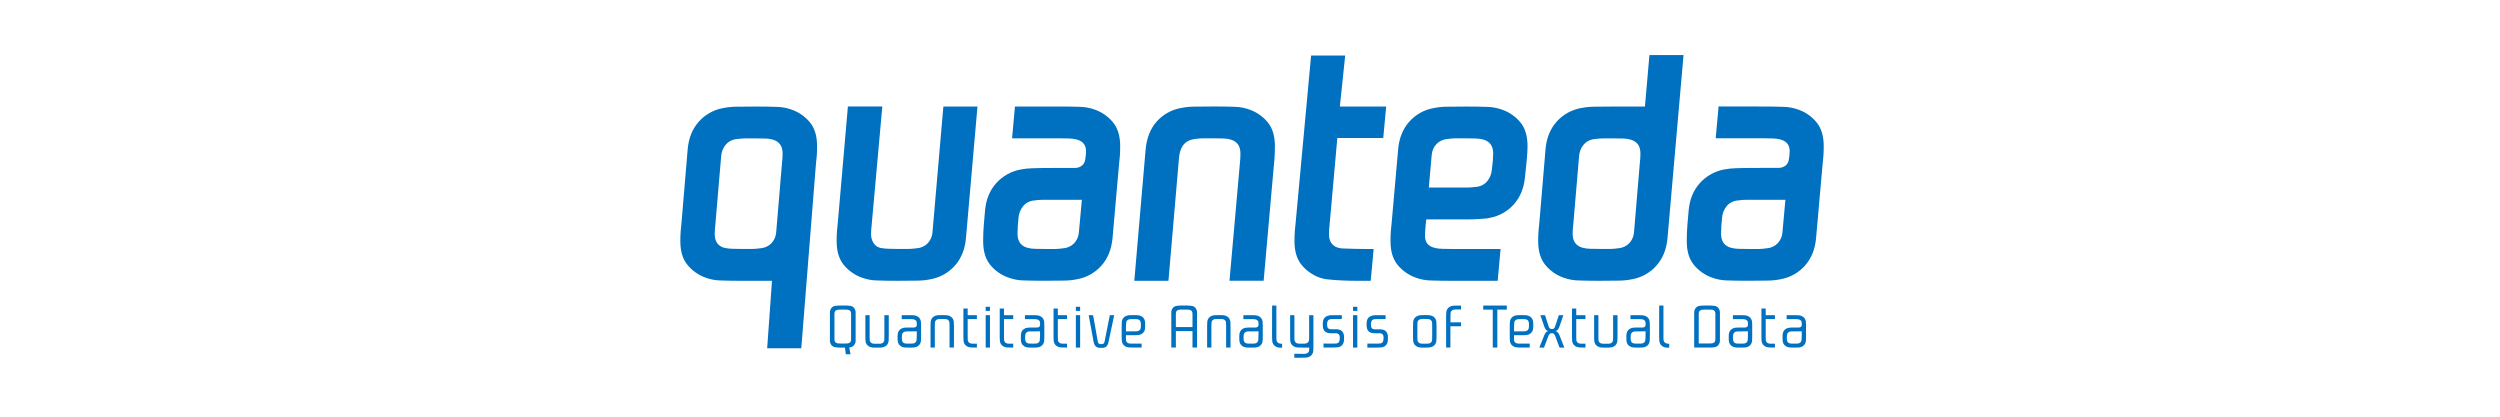
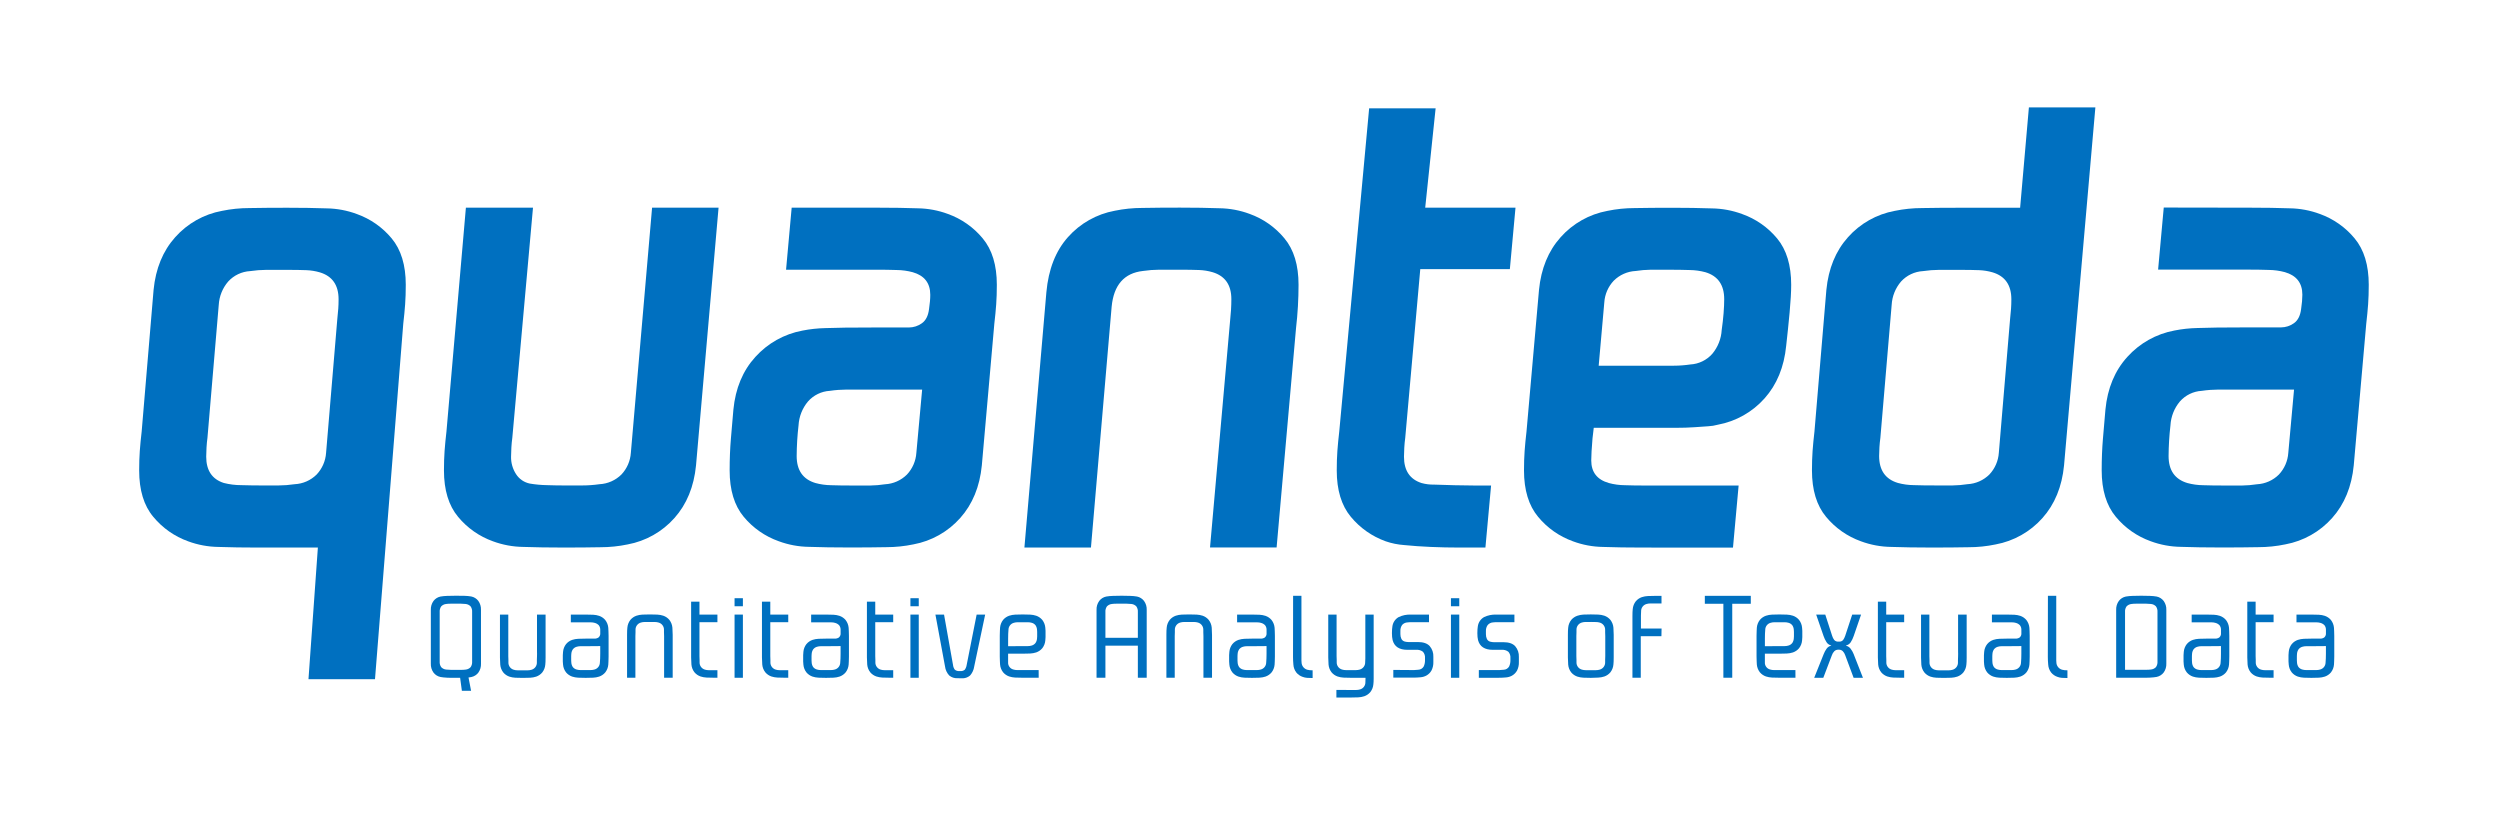
- <svg xmlns="http://www.w3.org/2000/svg" width="1200" height="200" id="Layer_1" data-name="Layer 1" viewBox="0 0 1200 390">
+ <svg xmlns="http://www.w3.org/2000/svg" id="Layer_1" data-name="Layer 1" viewBox="0 0 1200 390">
  <defs>
    <style>.cls-1{fill:#0070c0;}</style>
  </defs>
  <path class="cls-1" d="M180,326H148.07l4.51-63.17H124q-10.54,0-19.11-.3a43.37,43.37,0,0,1-14.6-2.71,38.51,38.51,0,0,1-16.71-11.74Q66.8,240,66.8,225.8q0-5.11.3-9.33t.9-9.33l5.72-68q1.5-15.35,10.38-25.28a39.66,39.66,0,0,1,22.42-12.64,65.3,65.3,0,0,1,13.24-1.35q8.13-.15,18.06-.15,10.53,0,19,.3a43.18,43.18,0,0,1,14.45,2.71A38.5,38.5,0,0,1,188,114.43q6.77,8.13,6.77,22.27,0,5.12-.3,9.33t-.9,9.33ZM161.92,153q.3-2.71.45-4.82t.15-4.51q0-10.23-9-12.94a26.64,26.64,0,0,0-6.47-1.05q-3.46-.15-10.38-.15H127.9a55.85,55.85,0,0,0-7.83.6,15.45,15.45,0,0,0-10.54,5A18.82,18.82,0,0,0,105,146.34l-5.42,63.81q-.3,2.11-.45,4.67c-.1,1.71-.15,3.16-.15,4.36q0,9.93,8.43,12.64a33.9,33.9,0,0,0,8.43,1.05q5.42.16,9.93.15h7.83a55.17,55.17,0,0,0,7.83-.6A16.08,16.08,0,0,0,152,227.76a16.8,16.8,0,0,0,4.52-10.38Z" />
  <path class="cls-1" d="M313,99.69h31.91L334.09,223.4q-1.51,15.35-10.38,25.28a39.68,39.68,0,0,1-22.42,12.64,63.85,63.85,0,0,1-13.09,1.35q-8,.16-17.91.15-10.54,0-19.11-.3a43.37,43.37,0,0,1-14.6-2.71,38.52,38.52,0,0,1-16.71-11.74q-6.77-8.13-6.77-22.27,0-5.11.3-9.33t.9-9.33l9.33-107.46h32.21l-9.93,110.47q-.3,2.11-.45,4.67c-.1,1.71-.15,3.16-.15,4.36a14.81,14.81,0,0,0,2.41,8.43,10.26,10.26,0,0,0,6.62,4.51,55.48,55.48,0,0,0,8.13.75q4.81.16,8.43.15h8.28a60.22,60.22,0,0,0,8.58-.6,16.08,16.08,0,0,0,10.54-4.67,16.79,16.79,0,0,0,4.51-10.38Z" />
  <path class="cls-1" d="M421.56,99.69q10.53,0,19,.3A43.19,43.19,0,0,1,455,102.7a38.51,38.51,0,0,1,16.71,11.74q6.77,8.13,6.77,22.27,0,5.12-.3,9.33t-.9,9.33l-6,68q-1.51,15.35-10.38,25.28a39.68,39.68,0,0,1-22.42,12.64,63.86,63.86,0,0,1-13.09,1.35q-8,.16-17.91.15-10.54,0-19.11-.3a43.37,43.37,0,0,1-14.6-2.71A38.51,38.51,0,0,1,357,248.08q-6.77-8.13-6.77-22.27,0-8.13.6-15.2t1.2-14q1.5-15.35,10.54-25.28a40.4,40.4,0,0,1,22.58-12.64,63.74,63.74,0,0,1,11-1.2q7.07-.3,23.93-.3H436.3a10.7,10.7,0,0,0,6.17-2q2.86-2,3.46-6.77.3-2.1.45-3.76c.1-1.1.15-2.15.15-3.16q0-8.42-8.43-10.84a30.91,30.91,0,0,0-7.67-1.05q-4.67-.15-9.18-.15H377.31L380,99.69ZM442.63,187H406.36a56.66,56.66,0,0,0-8,.6,15.16,15.16,0,0,0-10.54,5.12,19.52,19.52,0,0,0-4.52,11.44,134.76,134.76,0,0,0-.9,14.75q0,10.24,9,12.94a30,30,0,0,0,7.53,1.05q4.51.16,10.23.15h8.58a51.12,51.12,0,0,0,7.07-.6,16.08,16.08,0,0,0,10.53-4.67,16.79,16.79,0,0,0,4.51-10.38Z" />
  <path class="cls-1" d="M590.45,153.87q.3-2.71.45-5.27t.15-5q0-10.23-9-12.94a26.63,26.63,0,0,0-6.47-1.05q-3.46-.15-10.38-.15h-8.73a55.83,55.83,0,0,0-7.83.6q-13.55,1.51-15.05,17.16l-9.93,115.58H491.72l10.54-122.51q1.5-16.55,10.38-26.49a39.66,39.66,0,0,1,22.43-12.64,65.28,65.28,0,0,1,13.24-1.35q8.13-.15,18.06-.15,10.53,0,19,.3a43.2,43.2,0,0,1,14.45,2.71,38.51,38.51,0,0,1,16.71,11.74q6.77,8.13,6.77,22.27,0,5.12-.3,10.38t-.9,10.38l-9.33,105.35H580.81Z" />
  <path class="cls-1" d="M657.19,52H689.1l-5,47.69h43.34l-2.71,29.5h-43l-7.22,81q-.3,2.11-.45,4.67c-.1,1.71-.15,3.16-.15,4.36q0,9.93,8.43,12.64a21,21,0,0,0,6,.75q4.51.16,9.93.3t10.23.15h7.22L713,262.83H700.79q-7.08,0-14-.3t-12.79-.9a34.62,34.62,0,0,1-8.88-1.81,38.51,38.51,0,0,1-16.71-11.74q-6.77-8.13-6.77-22.27,0-5.11.3-9.33t.9-9.33Z" />
  <path class="cls-1" d="M788.44,262.83q-10.54,0-19-.3A42.93,42.93,0,0,1,755,259.82a38.51,38.51,0,0,1-16.71-11.74q-6.77-8.13-6.77-22.27,0-5.11.3-9.33t.9-9.33l6-68q1.5-15.35,10.38-25.28a39.66,39.66,0,0,1,22.42-12.64,64.45,64.45,0,0,1,13.09-1.35q8-.15,17.91-.15,10.53,0,19.11.3a43.61,43.61,0,0,1,14.6,2.71A38.51,38.51,0,0,1,853,114.43q6.77,8.13,6.77,22.27,0,5.12-.75,13.24t-1.65,16q-1.51,15.35-10.38,25.28a39.67,39.67,0,0,1-22.42,12.64,21.34,21.34,0,0,1-4.67.75q-2.56.16-6.47.45t-9.63.3H765l-.6,5.12q-.3,3.32-.45,6.17c-.1,1.91-.15,3.36-.15,4.36q0,8.43,8.43,10.84a30.62,30.62,0,0,0,7.68,1.05q4.66.16,9.18.15h45.45l-2.71,29.8Zm-21.07-87.29h36a56.05,56.05,0,0,0,8-.6,15.16,15.16,0,0,0,10.54-5.12,19.57,19.57,0,0,0,4.51-11.44q.6-4.21.9-8t.3-6.77q0-10.23-9-12.94a30.28,30.28,0,0,0-7.52-1.05q-4.52-.15-10.23-.15H792.2a51.74,51.74,0,0,0-7.07.6,16.08,16.08,0,0,0-10.54,4.67,16.75,16.75,0,0,0-4.52,10.38Z" />
  <path class="cls-1" d="M990.74,223.4q-1.51,15.35-10.38,25.28a39.68,39.68,0,0,1-22.43,12.64,63.83,63.83,0,0,1-13.09,1.35q-8,.16-17.91.15-10.54,0-19.11-.3a43.37,43.37,0,0,1-14.6-2.71,38.52,38.52,0,0,1-16.71-11.74q-6.77-8.13-6.77-22.27,0-5.11.3-9.33t.9-9.33l5.72-68q1.5-15.35,10.38-25.28a39.66,39.66,0,0,1,22.42-12.64,65.28,65.28,0,0,1,13.24-1.35q8.13-.15,18.06-.15h28.9l4.21-48.16h31.91ZM964.85,153q.3-2.71.45-4.82t.15-4.51q0-10.23-9-12.94a26.64,26.64,0,0,0-6.47-1.05q-3.46-.15-10.38-.15h-8.73a55.84,55.84,0,0,0-7.83.6,15.45,15.45,0,0,0-10.54,5A18.81,18.81,0,0,0,908,146.34l-5.42,63.81q-.3,2.11-.45,4.51c-.1,1.61-.15,3-.15,4.21q0,10.24,9,12.94a30,30,0,0,0,7.53,1.05q4.51.16,10.23.15h8.58a51.11,51.11,0,0,0,7.07-.6,16.08,16.08,0,0,0,10.53-4.67,16.8,16.8,0,0,0,4.52-10.38Z" />
  <path class="cls-1" d="M1080.07,99.69q10.53,0,19,.3a43.19,43.19,0,0,1,14.45,2.71,38.51,38.51,0,0,1,16.71,11.74q6.77,8.13,6.77,22.27,0,5.12-.3,9.33t-.9,9.33l-6,68q-1.51,15.35-10.38,25.28a39.68,39.68,0,0,1-22.42,12.64,63.86,63.86,0,0,1-13.09,1.35q-8,.16-17.91.15-10.54,0-19.11-.3a43.36,43.36,0,0,1-14.6-2.71,38.52,38.52,0,0,1-16.71-11.74q-6.77-8.13-6.77-22.27,0-8.13.6-15.2t1.2-14q1.5-15.35,10.53-25.28a40.4,40.4,0,0,1,22.58-12.64,63.74,63.74,0,0,1,11-1.2q7.07-.3,23.93-.3h16.25a10.7,10.7,0,0,0,6.17-2q2.86-2,3.46-6.77.3-2.1.45-3.76t.15-3.16q0-8.42-8.43-10.84a30.92,30.92,0,0,0-7.68-1.05q-4.67-.15-9.18-.15h-43.95l2.71-29.8ZM1101.14,187h-36.27a56.67,56.67,0,0,0-8,.6,15.16,15.16,0,0,0-10.54,5.12,19.52,19.52,0,0,0-4.51,11.44,134.54,134.54,0,0,0-.9,14.75q0,10.24,9,12.94a30,30,0,0,0,7.53,1.05q4.51.16,10.23.15h8.58a51.11,51.11,0,0,0,7.07-.6,16.08,16.08,0,0,0,10.54-4.67,16.79,16.79,0,0,0,4.51-10.38Z" />
  <path class="cls-1" d="M230.88,318.54a6.86,6.86,0,0,1-1.29,4.34,5.65,5.65,0,0,1-3.36,2.1,12.25,12.25,0,0,1-1.34.22l1.23,6.38H221.7l-.84-6.22h-4.12q-1.09,0-2.07-.06t-1.82-.14c-.56-.06-1-.12-1.4-.2a5.64,5.64,0,0,1-3.36-2.1,6.85,6.85,0,0,1-1.29-4.34V292.78a6.86,6.86,0,0,1,1.29-4.34,5.65,5.65,0,0,1,3.36-2.1,22.14,22.14,0,0,1,3.22-.31q2.1-.08,4.17-.08T223,286a22.19,22.19,0,0,1,3.22.31,5.66,5.66,0,0,1,3.36,2.1,6.86,6.86,0,0,1,1.29,4.34Zm-12.1,3,2.46,0q1.34,0,2.3-.14a3.8,3.8,0,0,0,2.35-1.15,4.19,4.19,0,0,0,.73-2.72V293.78a4.19,4.19,0,0,0-.73-2.72,3.81,3.81,0,0,0-2.35-1.15q-1-.11-2.3-.14l-2.46,0-2.38,0q-1.32,0-2.27.14a3.8,3.8,0,0,0-2.35,1.15,4.18,4.18,0,0,0-.73,2.72v23.74a4.18,4.18,0,0,0,.73,2.72,3.79,3.79,0,0,0,2.35,1.15q1,.11,2.27.14Z" />
  <path class="cls-1" d="M261.88,295v15.18q0,3.14,0,5.43t-.14,3.42a7,7,0,0,1-1.46,3.75,6.63,6.63,0,0,1-2.91,2,11,11,0,0,1-2.88.53q-1.54.08-3.56.08t-3.56-.08a10.94,10.94,0,0,1-2.88-.53,6.62,6.62,0,0,1-2.91-2,7,7,0,0,1-1.46-3.75q-.11-1.12-.14-3.42t0-5.43V295h4v17.7q0,1.23,0,2.27t.06,1.85q0,.81,0,1.15a3.53,3.53,0,0,0,2.63,3.53,6.1,6.1,0,0,0,1.74.25q1.06,0,2.46,0t2.46,0a6.11,6.11,0,0,0,1.74-.25,3.53,3.53,0,0,0,2.63-3.53c0-.22,0-.6,0-1.12s0-1.14.06-1.85,0-1.47,0-2.3V295Z" />
  <path class="cls-1" d="M281.17,295q2,0,3.56.08a11,11,0,0,1,2.88.53,6.65,6.65,0,0,1,2.91,2,7,7,0,0,1,1.46,3.75q.06.56.08,1.6t.06,2.27q0,1.23,0,2.55v4.87q0,1.32,0,2.55t-.06,2.24q0,1-.08,1.57a7,7,0,0,1-1.46,3.75,6.63,6.63,0,0,1-2.91,2,11,11,0,0,1-2.91.53q-1.57.08-3.58.08t-3.58-.08a11,11,0,0,1-2.91-.53,6.62,6.62,0,0,1-2.91-2,7,7,0,0,1-1.46-3.75,10.61,10.61,0,0,1-.11-1.51v-3a12,12,0,0,1,.11-1.6,7,7,0,0,1,1.46-3.75,6.64,6.64,0,0,1,2.91-2,11.13,11.13,0,0,1,2.94-.53q1.6-.08,3.61-.08h4.2a3.32,3.32,0,0,0,1.93-.56,2.49,2.49,0,0,0,.81-2.18v-1.29a3.54,3.54,0,0,0-.67-2.35,4.07,4.07,0,0,0-2-1.18,6.25,6.25,0,0,0-1.76-.25q-1.09,0-2.49,0H274V295Zm0,15.18q-1.4,0-2.52,0a6.35,6.35,0,0,0-1.79.25,3.48,3.48,0,0,0-1.9,1.26,4.39,4.39,0,0,0-.73,2.21,8,8,0,0,0-.06,1v2.07a8.5,8.5,0,0,0,.06,1,4.4,4.4,0,0,0,.7,2.18,3.39,3.39,0,0,0,1.88,1.23,6.22,6.22,0,0,0,1.76.25q1.09,0,2.49,0t2.49,0a6.22,6.22,0,0,0,1.76-.25,3.48,3.48,0,0,0,2.63-3.3q.17-1.85.17-4.26v-3.7Z" />
  <path class="cls-1" d="M318.77,325.31v-17.7q0-1.23,0-2.27t-.06-1.85q0-.81,0-1.15a3.53,3.53,0,0,0-2.63-3.53,6.16,6.16,0,0,0-1.74-.25q-1.06,0-2.46,0t-2.46,0a6.15,6.15,0,0,0-1.74.25,3.53,3.53,0,0,0-2.63,3.53q0,.34,0,1.15t-.06,1.85q0,1,0,2.3v17.67h-4V310.14q0-3.14,0-5.43t.14-3.42a7,7,0,0,1,1.46-3.75,6.63,6.63,0,0,1,2.91-2,11,11,0,0,1,2.88-.53q1.54-.08,3.56-.08t3.56.08a11,11,0,0,1,2.88.53,6.64,6.64,0,0,1,2.91,2,7,7,0,0,1,1.46,3.75q.11,1.12.14,3.42t0,5.43v15.18Z" />
  <path class="cls-1" d="M342.69,325.31q-2,0-3.56-.08a11,11,0,0,1-2.88-.53,6.63,6.63,0,0,1-2.91-2,7,7,0,0,1-1.46-3.75q-.11-1.12-.14-3.42t0-5.43V288.8h4V295h8.62v3.64h-8.62v14q0,1.23,0,2.27t.06,1.85q0,.81,0,1.15a3.53,3.53,0,0,0,2.63,3.53,6.22,6.22,0,0,0,1.76.25q1.09,0,2.49,0h1.68v3.64Z" />
  <path class="cls-1" d="M356.59,291h-4v-3.86h4Zm0,34.33h-4V295h4Z" />
  <path class="cls-1" d="M376.69,325.31q-2,0-3.56-.08a11,11,0,0,1-2.88-.53,6.63,6.63,0,0,1-2.91-2,7,7,0,0,1-1.46-3.75q-.11-1.12-.14-3.42t0-5.43V288.8h4V295h8.62v3.64h-8.62v14q0,1.23,0,2.27t.06,1.85q0,.81,0,1.15a3.53,3.53,0,0,0,2.63,3.53,6.22,6.22,0,0,0,1.76.25q1.09,0,2.49,0h1.68v3.64Z" />
  <path class="cls-1" d="M396.54,295q2,0,3.56.08a11,11,0,0,1,2.88.53,6.65,6.65,0,0,1,2.91,2,7,7,0,0,1,1.46,3.75q.06.56.08,1.6t.06,2.27q0,1.23,0,2.55v4.87q0,1.32,0,2.55t-.06,2.24q0,1-.08,1.57a7,7,0,0,1-1.46,3.75,6.63,6.63,0,0,1-2.91,2,11,11,0,0,1-2.91.53q-1.57.08-3.58.08t-3.58-.08a11,11,0,0,1-2.91-.53,6.62,6.62,0,0,1-2.91-2,7,7,0,0,1-1.46-3.75,10.61,10.61,0,0,1-.11-1.51v-3a12,12,0,0,1,.11-1.6,7,7,0,0,1,1.46-3.75,6.64,6.64,0,0,1,2.91-2,11.13,11.13,0,0,1,2.94-.53q1.6-.08,3.61-.08h4.2a3.32,3.32,0,0,0,1.93-.56,2.49,2.49,0,0,0,.81-2.18v-1.29a3.54,3.54,0,0,0-.67-2.35,4.07,4.07,0,0,0-2-1.18,6.25,6.25,0,0,0-1.76-.25q-1.09,0-2.49,0h-7.22V295Zm0,15.18q-1.4,0-2.52,0a6.35,6.35,0,0,0-1.79.25,3.48,3.48,0,0,0-1.9,1.26,4.39,4.39,0,0,0-.73,2.21,8,8,0,0,0-.06,1v2.07a8.5,8.5,0,0,0,.06,1,4.4,4.4,0,0,0,.7,2.18,3.39,3.39,0,0,0,1.88,1.23,6.22,6.22,0,0,0,1.76.25q1.09,0,2.49,0t2.49,0a6.22,6.22,0,0,0,1.76-.25,3.48,3.48,0,0,0,2.63-3.3q.17-1.85.17-4.26v-3.7Z" />
  <path class="cls-1" d="M427.07,325.31q-2,0-3.56-.08a11,11,0,0,1-2.88-.53,6.63,6.63,0,0,1-2.91-2,7,7,0,0,1-1.46-3.75q-.11-1.12-.14-3.42t0-5.43V288.8h4V295h8.62v3.64h-8.62v14q0,1.23,0,2.27t.06,1.85q0,.81,0,1.15a3.53,3.53,0,0,0,2.63,3.53,6.22,6.22,0,0,0,1.76.25q1.09,0,2.49,0h1.68v3.64Z" />
  <path class="cls-1" d="M441,291h-4v-3.86h4Zm0,34.33h-4V295h4Z" />
  <path class="cls-1" d="M459.61,325.54a5.67,5.67,0,0,1-4-1.32,7.77,7.77,0,0,1-2-4.34L449,295h4.14l4.31,24.19a4.58,4.58,0,0,0,.87,2.27,3,3,0,0,0,2.21.64h.39a2.85,2.85,0,0,0,2.18-.64,5.15,5.15,0,0,0,.9-2.27L468.79,295h4.09l-5.26,24.92a8.2,8.2,0,0,1-2,4.34,5.57,5.57,0,0,1-4,1.32Z" />
  <path class="cls-1" d="M498.57,325.31h-7.73q-2,0-3.56-.08a11,11,0,0,1-2.88-.53,6.63,6.63,0,0,1-2.91-2,7,7,0,0,1-1.46-3.75q-.06-.56-.08-1.6t-.06-2.27q0-1.23,0-2.55v-4.87q0-1.32,0-2.55t.06-2.24q0-1,.08-1.57a7,7,0,0,1,1.46-3.75,6.64,6.64,0,0,1,2.91-2,11.07,11.07,0,0,1,2.91-.53q1.57-.08,3.58-.08t3.58.08a11.06,11.06,0,0,1,2.91.53,6.64,6.64,0,0,1,2.91,2,7,7,0,0,1,1.46,3.75,10.77,10.77,0,0,1,.11,1.51v3a12.18,12.18,0,0,1-.11,1.6,7,7,0,0,1-1.46,3.75,6.63,6.63,0,0,1-2.91,2,11.07,11.07,0,0,1-2.94.53q-1.6.08-3.61.08h-6.94v4.09a3.36,3.36,0,0,0,2.63,3.53,6.22,6.22,0,0,0,1.76.25q1.09,0,2.49,0h7.78Zm-7.73-15.18q1.4,0,2.52,0a6.28,6.28,0,0,0,1.79-.25,3.47,3.47,0,0,0,1.9-1.26,4.39,4.39,0,0,0,.73-2.21,8.16,8.16,0,0,0,.06-1v-2.07a8.71,8.71,0,0,0-.06-1,4.4,4.4,0,0,0-.7-2.18,3.4,3.4,0,0,0-1.88-1.23,6.29,6.29,0,0,0-1.76-.25q-1.09,0-2.49,0t-2.49,0a6.29,6.29,0,0,0-1.76.25,3.48,3.48,0,0,0-2.63,3.3q-.17,1.85-.17,4.26v3.7Z" />
  <path class="cls-1" d="M546.17,325.31v-15.4H530.6v15.4h-4.26V292.78a6.86,6.86,0,0,1,1.29-4.34,5.65,5.65,0,0,1,3.36-2.1,22.16,22.16,0,0,1,3.22-.31q2.1-.08,4.17-.08t4.17.08a22.17,22.17,0,0,1,3.22.31,5.65,5.65,0,0,1,3.36,2.1,6.86,6.86,0,0,1,1.29,4.34v32.54ZM530.6,306.16h15.57V293.78a4.19,4.19,0,0,0-.73-2.72,3.8,3.8,0,0,0-2.35-1.15q-1-.11-2.3-.14l-2.46,0-2.38,0q-1.32,0-2.27.14a3.8,3.8,0,0,0-2.35,1.15,4.18,4.18,0,0,0-.73,2.72Z" />
  <path class="cls-1" d="M577.65,325.31v-17.7q0-1.23,0-2.27t-.06-1.85q0-.81,0-1.15a3.53,3.53,0,0,0-2.63-3.53,6.16,6.16,0,0,0-1.74-.25q-1.06,0-2.46,0t-2.46,0a6.15,6.15,0,0,0-1.74.25,3.53,3.53,0,0,0-2.63,3.53q0,.34,0,1.15t-.06,1.85q0,1,0,2.3v17.67h-4V310.14q0-3.14,0-5.43t.14-3.42a7,7,0,0,1,1.46-3.75,6.63,6.63,0,0,1,2.91-2,11,11,0,0,1,2.88-.53q1.54-.08,3.56-.08t3.56.08a11,11,0,0,1,2.88.53,6.64,6.64,0,0,1,2.91,2,7,7,0,0,1,1.46,3.75q.11,1.12.14,3.42t0,5.43v15.18Z" />
  <path class="cls-1" d="M601,295q2,0,3.56.08a11,11,0,0,1,2.88.53,6.65,6.65,0,0,1,2.91,2,7,7,0,0,1,1.46,3.75q.06.56.08,1.6t.06,2.27q0,1.23,0,2.55v4.87q0,1.32,0,2.55t-.06,2.24q0,1-.08,1.57a7,7,0,0,1-1.46,3.75,6.63,6.63,0,0,1-2.91,2,11,11,0,0,1-2.91.53q-1.57.08-3.58.08t-3.58-.08a11,11,0,0,1-2.91-.53,6.62,6.62,0,0,1-2.91-2,7,7,0,0,1-1.46-3.75,10.61,10.61,0,0,1-.11-1.51v-3a12,12,0,0,1,.11-1.6,7,7,0,0,1,1.46-3.75,6.64,6.64,0,0,1,2.91-2,11.13,11.13,0,0,1,2.94-.53q1.6-.08,3.61-.08h4.2a3.32,3.32,0,0,0,1.93-.56,2.49,2.49,0,0,0,.81-2.18v-1.29a3.54,3.54,0,0,0-.67-2.35,4.07,4.07,0,0,0-2-1.18,6.25,6.25,0,0,0-1.76-.25q-1.09,0-2.49,0h-7.22V295Zm0,15.18q-1.4,0-2.52,0a6.35,6.35,0,0,0-1.79.25,3.48,3.48,0,0,0-1.9,1.26,4.39,4.39,0,0,0-.73,2.21,8,8,0,0,0-.06,1v2.07a8.5,8.5,0,0,0,.06,1,4.4,4.4,0,0,0,.7,2.18,3.39,3.39,0,0,0,1.88,1.23,6.22,6.22,0,0,0,1.76.25q1.09,0,2.49,0t2.49,0a6.22,6.22,0,0,0,1.76-.25,3.48,3.48,0,0,0,2.63-3.3q.17-1.85.17-4.26v-3.7Z" />
  <path class="cls-1" d="M620.69,286h4v30.94a8,8,0,0,0,.06,1,3.76,3.76,0,0,0,2.74,3.53,5.94,5.94,0,0,0,1.2.22q.64.06,1.37.06v3.7q-1.46,0-2.63-.08a7.44,7.44,0,0,1-2.18-.48,6.59,6.59,0,0,1-3-2.07,6.91,6.91,0,0,1-1.43-3.86q-.17-1.85-.17-3.64Z" />
  <path class="cls-1" d="M648.51,331.19q1.4,0,2.49,0a6.28,6.28,0,0,0,1.76-.25,3.51,3.51,0,0,0,2.63-3.53l.06-2.07h-6.94q-2,0-3.56-.08a10.94,10.94,0,0,1-2.88-.53,6.62,6.62,0,0,1-2.91-2,7,7,0,0,1-1.46-3.75q-.11-1.12-.14-3.42t0-5.43V295h4V312.6q0,1.23,0,2.3t.06,1.85q0,.78,0,1.12a3.53,3.53,0,0,0,2.63,3.53,6.1,6.1,0,0,0,1.74.25q1.06,0,2.46,0t2.46,0a6.11,6.11,0,0,0,1.74-.25,3.53,3.53,0,0,0,2.63-3.53q.06-.5.08-1.82t0-3V295h4V322.9q0,1.23,0,2.83t-.14,2.72a7,7,0,0,1-1.46,3.75,6.65,6.65,0,0,1-2.91,2,11,11,0,0,1-2.88.53q-1.54.08-3.56.08h-6.94v-3.64Z" />
  <path class="cls-1" d="M677,321.62l1.9,0a17.47,17.47,0,0,0,1.85-.14,3.13,3.13,0,0,0,2.63-1.57A6.66,6.66,0,0,0,684,317v-1.12a4.05,4.05,0,0,0-1-3.05,4.71,4.71,0,0,0-3.28-.92h-4.2q-5.82,0-7.06-4.65a9.06,9.06,0,0,1-.25-1.54q-.08-.92-.08-1.82t.06-1.82a13.05,13.05,0,0,1,.17-1.48,6,6,0,0,1,3-4.4,12.49,12.49,0,0,1,5.82-1.2h8.74v3.64h-8a17.29,17.29,0,0,0-2.27.11A3.63,3.63,0,0,0,673,300a4.71,4.71,0,0,0-.81,2.88v1.46a5.27,5.27,0,0,0,.48,2.32,2.53,2.53,0,0,0,1.76,1.32,8,8,0,0,0,1.54.2l1.6,0h3q3.92,0,5.68,1.93a7.39,7.39,0,0,1,1.76,5.18v2.41a8.41,8.41,0,0,1-.87,4.09,6.31,6.31,0,0,1-2.44,2.46,7.09,7.09,0,0,1-2.83.84,35.3,35.3,0,0,1-3.56.17h-9.52v-3.7Z" />
  <path class="cls-1" d="M700.45,291h-4v-3.86h4Zm0,34.33h-4V295h4Z" />
  <path class="cls-1" d="M718,321.62l1.9,0a17.47,17.47,0,0,0,1.85-.14,3.13,3.13,0,0,0,2.63-1.57A6.66,6.66,0,0,0,725,317v-1.12a4.05,4.05,0,0,0-1-3.05,4.71,4.71,0,0,0-3.28-.92h-4.2q-5.82,0-7.06-4.65a9.06,9.06,0,0,1-.25-1.54q-.08-.92-.08-1.82t.06-1.82a13.05,13.05,0,0,1,.17-1.48,6,6,0,0,1,3-4.4,12.49,12.49,0,0,1,5.82-1.2h8.74v3.64h-8a17.29,17.29,0,0,0-2.27.11,3.63,3.63,0,0,0-2.6,1.32,4.71,4.71,0,0,0-.81,2.88v1.46a5.27,5.27,0,0,0,.48,2.32,2.53,2.53,0,0,0,1.76,1.32,8,8,0,0,0,1.54.2l1.6,0h3q3.92,0,5.68,1.93a7.39,7.39,0,0,1,1.76,5.18v2.41a8.41,8.41,0,0,1-.87,4.09,6.31,6.31,0,0,1-2.44,2.46,7.09,7.09,0,0,1-2.83.84,35.3,35.3,0,0,1-3.56.17h-9.52v-3.7Z" />
  <path class="cls-1" d="M763.59,325.37q-2,0-3.58-.08a11,11,0,0,1-2.91-.53,6.63,6.63,0,0,1-2.91-2,7,7,0,0,1-1.46-3.75q-.11-1.12-.14-3.44t0-5.4q0-3.14,0-5.43t.14-3.42a7,7,0,0,1,1.46-3.75,6.64,6.64,0,0,1,2.91-2A11.07,11.07,0,0,1,760,295q1.57-.08,3.58-.08t3.58.08a11.06,11.06,0,0,1,2.91.53,6.64,6.64,0,0,1,2.91,2,7,7,0,0,1,1.46,3.75q.11,1.12.14,3.42t0,5.43q0,3.08,0,5.4t-.14,3.44a7,7,0,0,1-1.46,3.75,6.63,6.63,0,0,1-2.91,2,11,11,0,0,1-2.91.53Q765.61,325.37,763.59,325.37Zm0-26.82q-1.4,0-2.49,0a6.27,6.27,0,0,0-1.76.25,3.53,3.53,0,0,0-2.63,3.53q0,.34,0,1.15t-.06,1.85q0,1,0,2.3v5q0,1.23,0,2.3t.06,1.85q0,.78,0,1.12a3.53,3.53,0,0,0,2.63,3.53,6.22,6.22,0,0,0,1.76.25q1.09,0,2.49,0t2.49,0a6.21,6.21,0,0,0,1.76-.25,3.53,3.53,0,0,0,2.63-3.53q0-.34,0-1.15t.06-1.85q0-1,0-2.27v-5q0-1.23,0-2.27t-.06-1.85q0-.81,0-1.15a3.53,3.53,0,0,0-2.63-3.53,6.26,6.26,0,0,0-1.76-.25Q765,298.54,763.59,298.54Z" />
  <path class="cls-1" d="M797.48,305.38h-9.91v19.94h-4V301.23q0-3.14,0-5.43t.14-3.42a7,7,0,0,1,1.46-3.75,6.63,6.63,0,0,1,2.91-2,11,11,0,0,1,2.88-.53q1.54-.08,3.56-.08h3v3.64h-2.91q-1.4,0-2.49,0a6.29,6.29,0,0,0-1.76.25,3.53,3.53,0,0,0-2.63,3.53q-.06.73-.08,2t0,2.66v3.58h9.91Z" />
  <path class="cls-1" d="M818.32,286h22.06v3.81h-8.9v35.5h-4.26v-35.5h-8.9Z" />
  <path class="cls-1" d="M861.82,325.31h-7.73q-2,0-3.56-.08a11,11,0,0,1-2.88-.53,6.63,6.63,0,0,1-2.91-2,7,7,0,0,1-1.46-3.75q-.06-.56-.08-1.6t-.06-2.27q0-1.23,0-2.55v-4.87q0-1.32,0-2.55t.06-2.24q0-1,.08-1.57a7,7,0,0,1,1.46-3.75,6.64,6.64,0,0,1,2.91-2,11.07,11.07,0,0,1,2.91-.53q1.57-.08,3.58-.08t3.58.08a11.06,11.06,0,0,1,2.91.53,6.64,6.64,0,0,1,2.91,2,7,7,0,0,1,1.46,3.75,10.77,10.77,0,0,1,.11,1.51v3a12.18,12.18,0,0,1-.11,1.6,7,7,0,0,1-1.46,3.75,6.63,6.63,0,0,1-2.91,2,11.07,11.07,0,0,1-2.94.53q-1.6.08-3.61.08h-6.94v4.09a3.36,3.36,0,0,0,2.63,3.53,6.22,6.22,0,0,0,1.76.25q1.09,0,2.49,0h7.78Zm-7.73-15.18q1.4,0,2.52,0a6.28,6.28,0,0,0,1.79-.25,3.47,3.47,0,0,0,1.9-1.26,4.39,4.39,0,0,0,.73-2.21,8.16,8.16,0,0,0,.06-1v-2.07a8.71,8.71,0,0,0-.06-1,4.4,4.4,0,0,0-.7-2.18,3.4,3.4,0,0,0-1.88-1.23,6.29,6.29,0,0,0-1.76-.25q-1.09,0-2.49,0t-2.49,0a6.29,6.29,0,0,0-1.76.25,3.48,3.48,0,0,0-2.63,3.3q-.17,1.85-.17,4.26v3.7Z" />
  <path class="cls-1" d="M875.4,313.89a11.64,11.64,0,0,1,1.37-2.52,3.71,3.71,0,0,1,2.21-1.46v-.11a3.42,3.42,0,0,1-2.24-1.54,13.22,13.22,0,0,1-1.46-3.05L871.76,295h4.37l3.3,10.19a6.33,6.33,0,0,0,1,2,2.34,2.34,0,0,0,2,.78h.34a2.26,2.26,0,0,0,1.93-.78,7.84,7.84,0,0,0,1-2L889.06,295h4.26l-3.53,10.25a13.44,13.44,0,0,1-1.43,3,3.58,3.58,0,0,1-2.27,1.57v.11a3.94,3.94,0,0,1,2.21,1.46,10.4,10.4,0,0,1,1.43,2.52l4.48,11.42h-4.48l-4-10.75a5.26,5.26,0,0,0-1.18-2,2.51,2.51,0,0,0-1.85-.73h-.34a2.6,2.6,0,0,0-1.88.73,5.05,5.05,0,0,0-1.2,2l-4.09,10.75h-4.37Z" />
  <path class="cls-1" d="M912.33,325.31q-2,0-3.56-.08a11,11,0,0,1-2.88-.53,6.63,6.63,0,0,1-2.91-2,7,7,0,0,1-1.46-3.75q-.11-1.12-.14-3.42t0-5.43V288.8h4V295H914v3.64h-8.62v14q0,1.23,0,2.27t.06,1.85q0,.81,0,1.15a3.53,3.53,0,0,0,2.63,3.53,6.22,6.22,0,0,0,1.76.25q1.09,0,2.49,0h1.68v3.64Z" />
  <path class="cls-1" d="M944,295v15.18q0,3.14,0,5.43t-.14,3.42a7,7,0,0,1-1.46,3.75,6.63,6.63,0,0,1-2.91,2,11,11,0,0,1-2.88.53q-1.54.08-3.56.08t-3.56-.08a10.94,10.94,0,0,1-2.88-.53,6.62,6.62,0,0,1-2.91-2,7,7,0,0,1-1.46-3.75q-.11-1.12-.14-3.42t0-5.43V295h4v17.7q0,1.23,0,2.27t.06,1.85q0,.81,0,1.15a3.53,3.53,0,0,0,2.63,3.53,6.1,6.1,0,0,0,1.74.25q1.06,0,2.46,0t2.46,0a6.11,6.11,0,0,0,1.74-.25,3.53,3.53,0,0,0,2.63-3.53c0-.22,0-.6,0-1.12s0-1.14.06-1.85,0-1.47,0-2.3V295Z" />
  <path class="cls-1" d="M963.31,295q2,0,3.56.08a11,11,0,0,1,2.88.53,6.65,6.65,0,0,1,2.91,2,7,7,0,0,1,1.46,3.75q.06.56.08,1.6t.06,2.27q0,1.23,0,2.55v4.87q0,1.32,0,2.55t-.06,2.24q0,1-.08,1.57a7,7,0,0,1-1.46,3.75,6.63,6.63,0,0,1-2.91,2,11,11,0,0,1-2.91.53q-1.57.08-3.58.08t-3.58-.08a11,11,0,0,1-2.91-.53,6.62,6.62,0,0,1-2.91-2,7,7,0,0,1-1.46-3.75,10.61,10.61,0,0,1-.11-1.51v-3a12,12,0,0,1,.11-1.6,7,7,0,0,1,1.46-3.75,6.64,6.64,0,0,1,2.91-2,11.13,11.13,0,0,1,2.94-.53q1.6-.08,3.61-.08h4.2a3.32,3.32,0,0,0,1.93-.56,2.49,2.49,0,0,0,.81-2.18v-1.29a3.54,3.54,0,0,0-.67-2.35,4.07,4.07,0,0,0-2-1.18,6.25,6.25,0,0,0-1.76-.25q-1.09,0-2.49,0h-7.22V295Zm0,15.18q-1.4,0-2.52,0a6.35,6.35,0,0,0-1.79.25,3.48,3.48,0,0,0-1.9,1.26,4.39,4.39,0,0,0-.73,2.21,8,8,0,0,0-.06,1v2.07a8.5,8.5,0,0,0,.06,1,4.4,4.4,0,0,0,.7,2.18,3.39,3.39,0,0,0,1.88,1.23,6.22,6.22,0,0,0,1.76.25q1.09,0,2.49,0t2.49,0a6.22,6.22,0,0,0,1.76-.25,3.48,3.48,0,0,0,2.63-3.3q.17-1.85.17-4.26v-3.7Z" />
  <path class="cls-1" d="M983,286h4v30.94a8,8,0,0,0,.06,1,3.76,3.76,0,0,0,2.74,3.53,5.94,5.94,0,0,0,1.2.22q.64.06,1.37.06v3.7q-1.46,0-2.63-.08a7.44,7.44,0,0,1-2.18-.48,6.59,6.59,0,0,1-3-2.07,6.91,6.91,0,0,1-1.43-3.86q-.17-1.85-.17-3.64Z" />
  <path class="cls-1" d="M1015.76,325.31V292.78a6.86,6.86,0,0,1,1.29-4.34,5.65,5.65,0,0,1,3.36-2.1,22.16,22.16,0,0,1,3.22-.31q2.1-.08,4.17-.08t4.17.08a22.17,22.17,0,0,1,3.22.31,5.65,5.65,0,0,1,3.36,2.1,6.86,6.86,0,0,1,1.29,4.34v25.7a6.86,6.86,0,0,1-1.29,4.34,5.64,5.64,0,0,1-3.36,2.1c-.37.08-.84.14-1.4.2s-1.17.1-1.82.14-1.34.06-2.07.06h-14.14Zm4.26-3.81h7.73l2.46,0q1.34,0,2.3-.14a3.79,3.79,0,0,0,2.35-1.15,4.18,4.18,0,0,0,.73-2.72V293.78a4.19,4.19,0,0,0-.73-2.72,3.8,3.8,0,0,0-2.35-1.15q-1-.11-2.3-.14l-2.46,0-2.38,0q-1.32,0-2.27.14a3.8,3.8,0,0,0-2.35,1.15,4.18,4.18,0,0,0-.73,2.72Z" />
  <path class="cls-1" d="M1059.12,295q2,0,3.56.08a11,11,0,0,1,2.88.53,6.65,6.65,0,0,1,2.91,2,7,7,0,0,1,1.46,3.75q.06.56.08,1.6t.06,2.27q0,1.23,0,2.55v4.87q0,1.32,0,2.55t-.06,2.24q0,1-.08,1.57a7,7,0,0,1-1.46,3.75,6.63,6.63,0,0,1-2.91,2,11,11,0,0,1-2.91.53q-1.57.08-3.58.08t-3.58-.08a11,11,0,0,1-2.91-.53,6.62,6.62,0,0,1-2.91-2,7,7,0,0,1-1.46-3.75,10.61,10.61,0,0,1-.11-1.51v-3a12,12,0,0,1,.11-1.6,7,7,0,0,1,1.46-3.75,6.64,6.64,0,0,1,2.91-2,11.13,11.13,0,0,1,2.94-.53q1.6-.08,3.61-.08h4.2a3.32,3.32,0,0,0,1.93-.56,2.49,2.49,0,0,0,.81-2.18v-1.29a3.54,3.54,0,0,0-.67-2.35,4.07,4.07,0,0,0-2-1.18,6.25,6.25,0,0,0-1.76-.25q-1.09,0-2.49,0H1052V295Zm0,15.18q-1.4,0-2.52,0a6.35,6.35,0,0,0-1.79.25,3.48,3.48,0,0,0-1.9,1.26,4.39,4.39,0,0,0-.73,2.21,8,8,0,0,0-.06,1v2.07a8.5,8.5,0,0,0,.06,1,4.4,4.4,0,0,0,.7,2.18,3.39,3.39,0,0,0,1.88,1.23,6.22,6.22,0,0,0,1.76.25q1.09,0,2.49,0t2.49,0a6.22,6.22,0,0,0,1.76-.25,3.48,3.48,0,0,0,2.63-3.3q.17-1.85.17-4.26v-3.7Z" />
  <path class="cls-1" d="M1089.65,325.31q-2,0-3.56-.08a11,11,0,0,1-2.88-.53,6.63,6.63,0,0,1-2.91-2,7,7,0,0,1-1.46-3.75q-.11-1.12-.14-3.42t0-5.43V288.8h4V295h8.62v3.64h-8.62v14q0,1.23,0,2.27t.06,1.85q0,.81,0,1.15a3.53,3.53,0,0,0,2.63,3.53,6.22,6.22,0,0,0,1.76.25q1.09,0,2.49,0h1.68v3.64Z" />
  <path class="cls-1" d="M1109.5,295q2,0,3.56.08a11,11,0,0,1,2.88.53,6.65,6.65,0,0,1,2.91,2,7,7,0,0,1,1.46,3.75q.06.56.08,1.6t.06,2.27q0,1.23,0,2.55v4.87q0,1.32,0,2.55t-.06,2.24q0,1-.08,1.57a7,7,0,0,1-1.46,3.75,6.63,6.63,0,0,1-2.91,2,11,11,0,0,1-2.91.53q-1.57.08-3.58.08t-3.58-.08a11,11,0,0,1-2.91-.53,6.62,6.62,0,0,1-2.91-2,7,7,0,0,1-1.46-3.75,10.61,10.61,0,0,1-.11-1.51v-3a12,12,0,0,1,.11-1.6,7,7,0,0,1,1.46-3.75,6.64,6.64,0,0,1,2.91-2,11.13,11.13,0,0,1,2.94-.53q1.6-.08,3.61-.08h4.2a3.32,3.32,0,0,0,1.93-.56,2.49,2.49,0,0,0,.81-2.18v-1.29a3.54,3.54,0,0,0-.67-2.35,4.07,4.07,0,0,0-2-1.18,6.25,6.25,0,0,0-1.76-.25q-1.09,0-2.49,0h-7.22V295Zm0,15.18q-1.4,0-2.52,0a6.35,6.35,0,0,0-1.79.25,3.48,3.48,0,0,0-1.9,1.26,4.39,4.39,0,0,0-.73,2.21,8,8,0,0,0-.06,1v2.07a8.5,8.5,0,0,0,.06,1,4.4,4.4,0,0,0,.7,2.18,3.39,3.39,0,0,0,1.88,1.23,6.22,6.22,0,0,0,1.76.25q1.09,0,2.49,0t2.49,0a6.22,6.22,0,0,0,1.76-.25,3.48,3.48,0,0,0,2.63-3.3q.17-1.85.17-4.26v-3.7Z" />
</svg>
